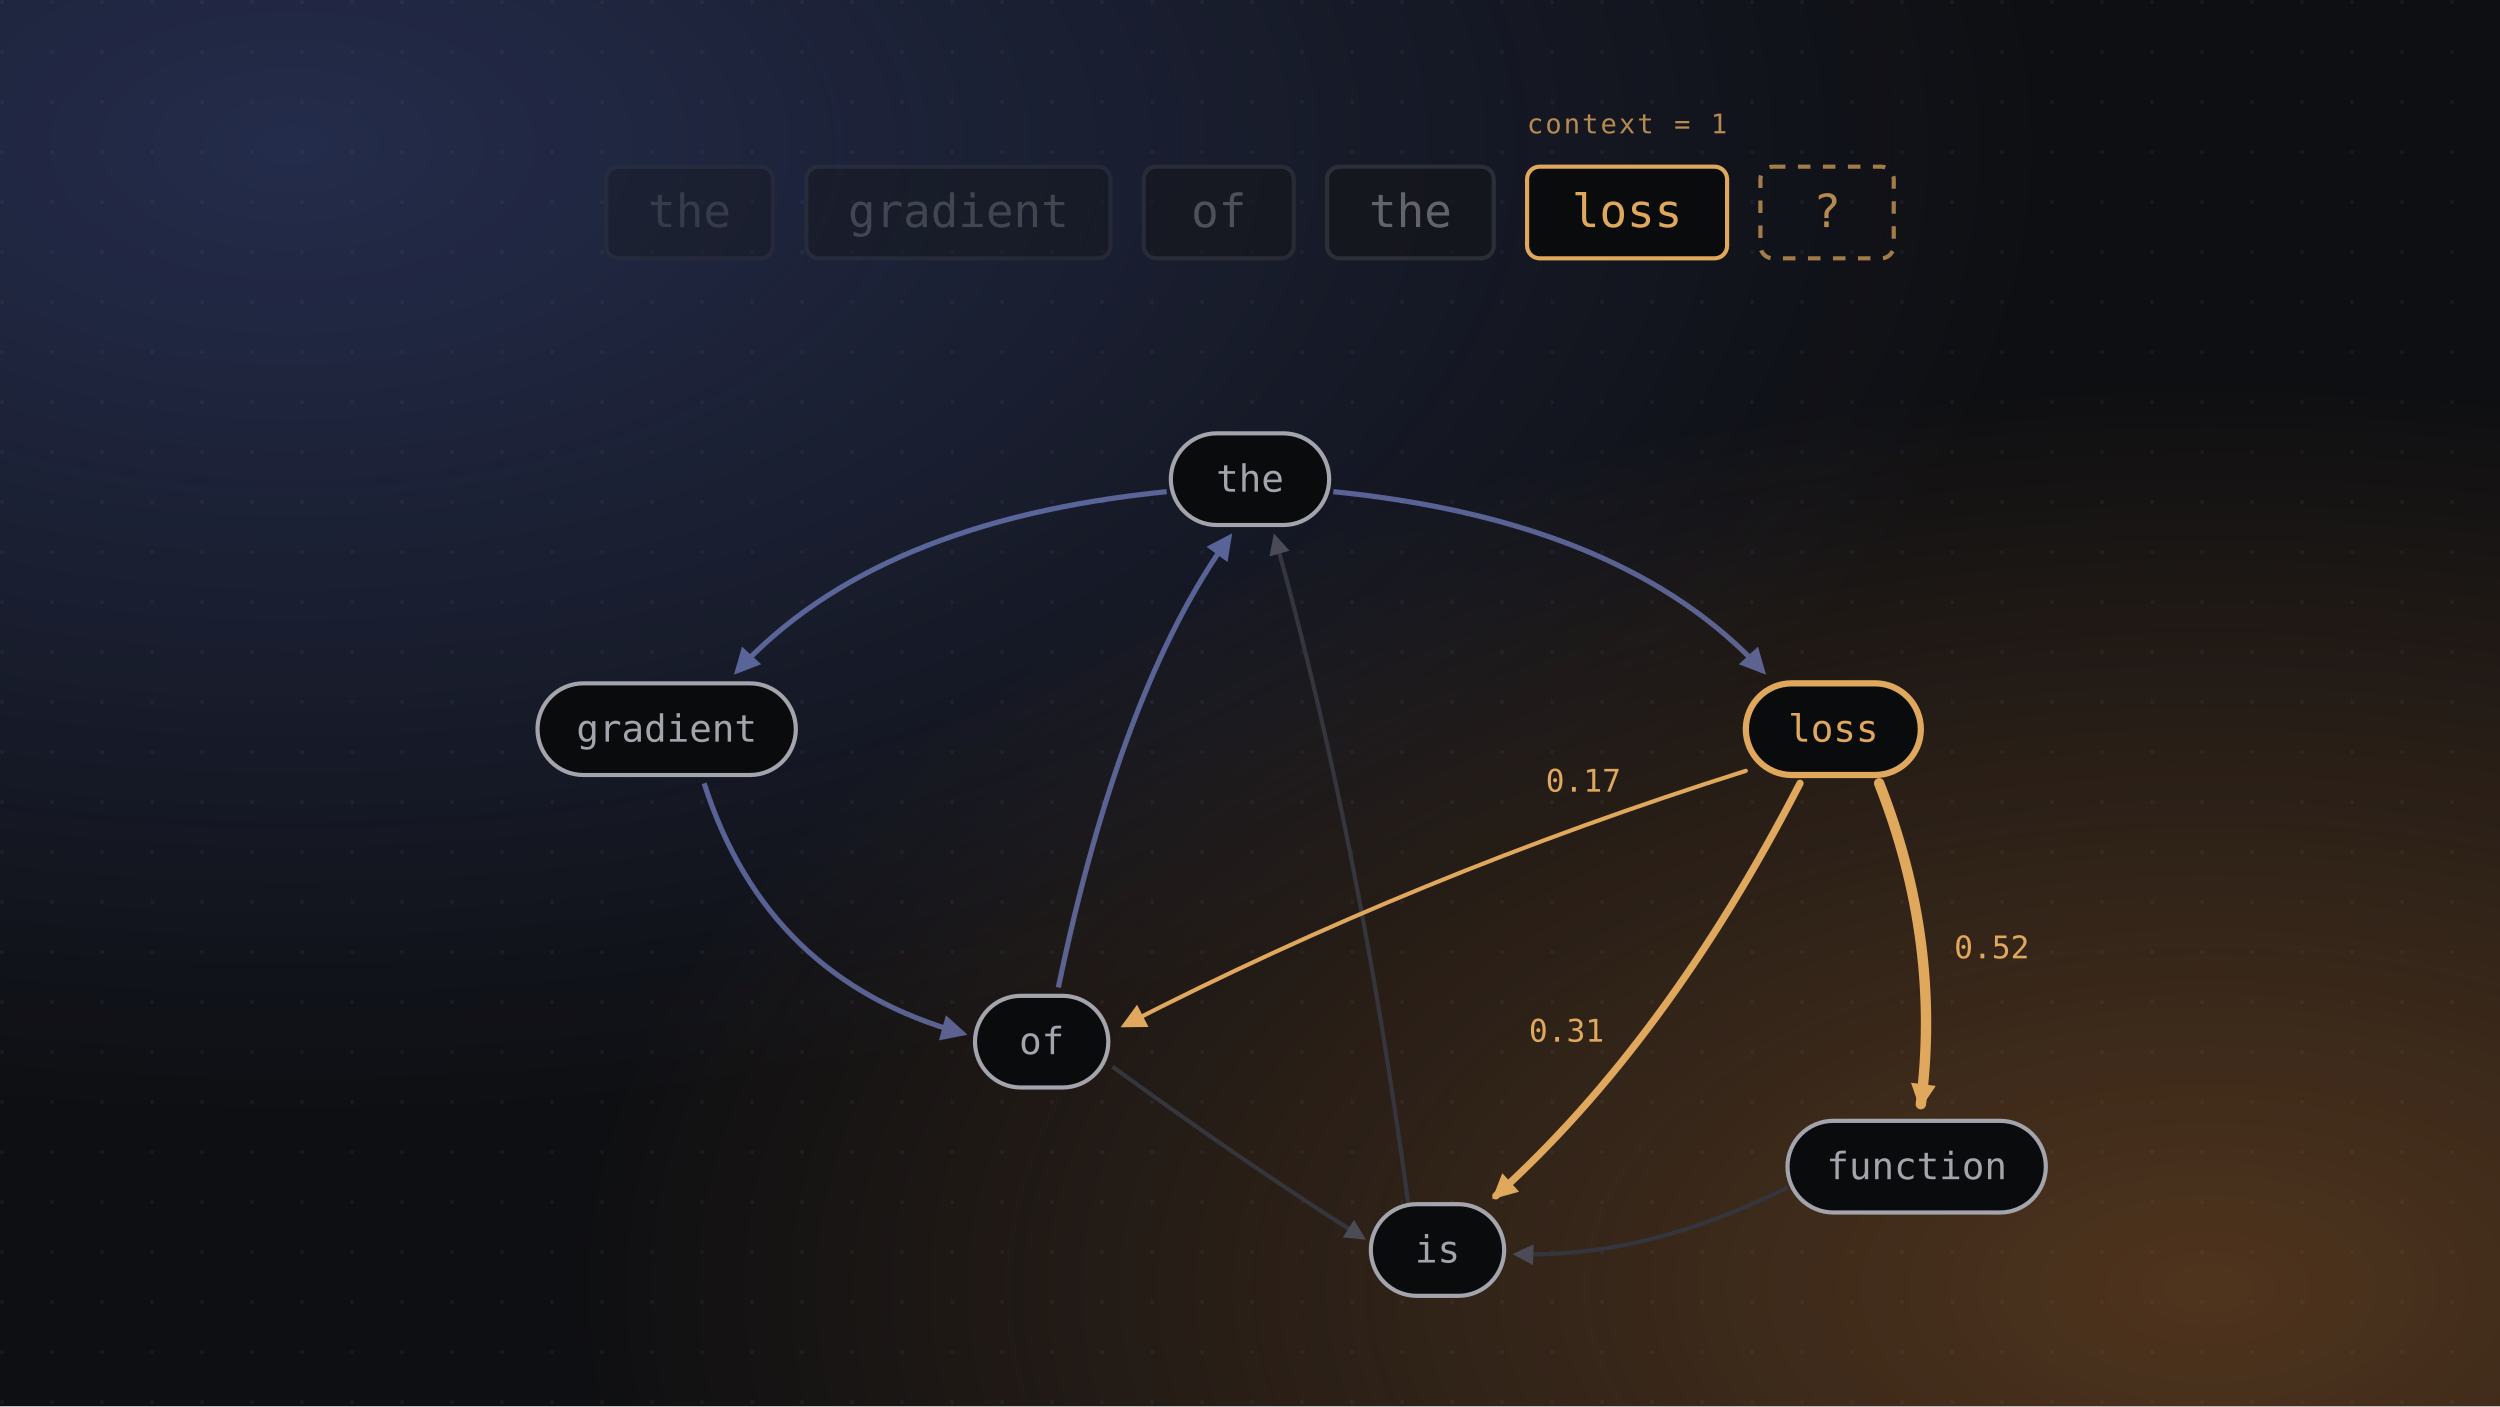
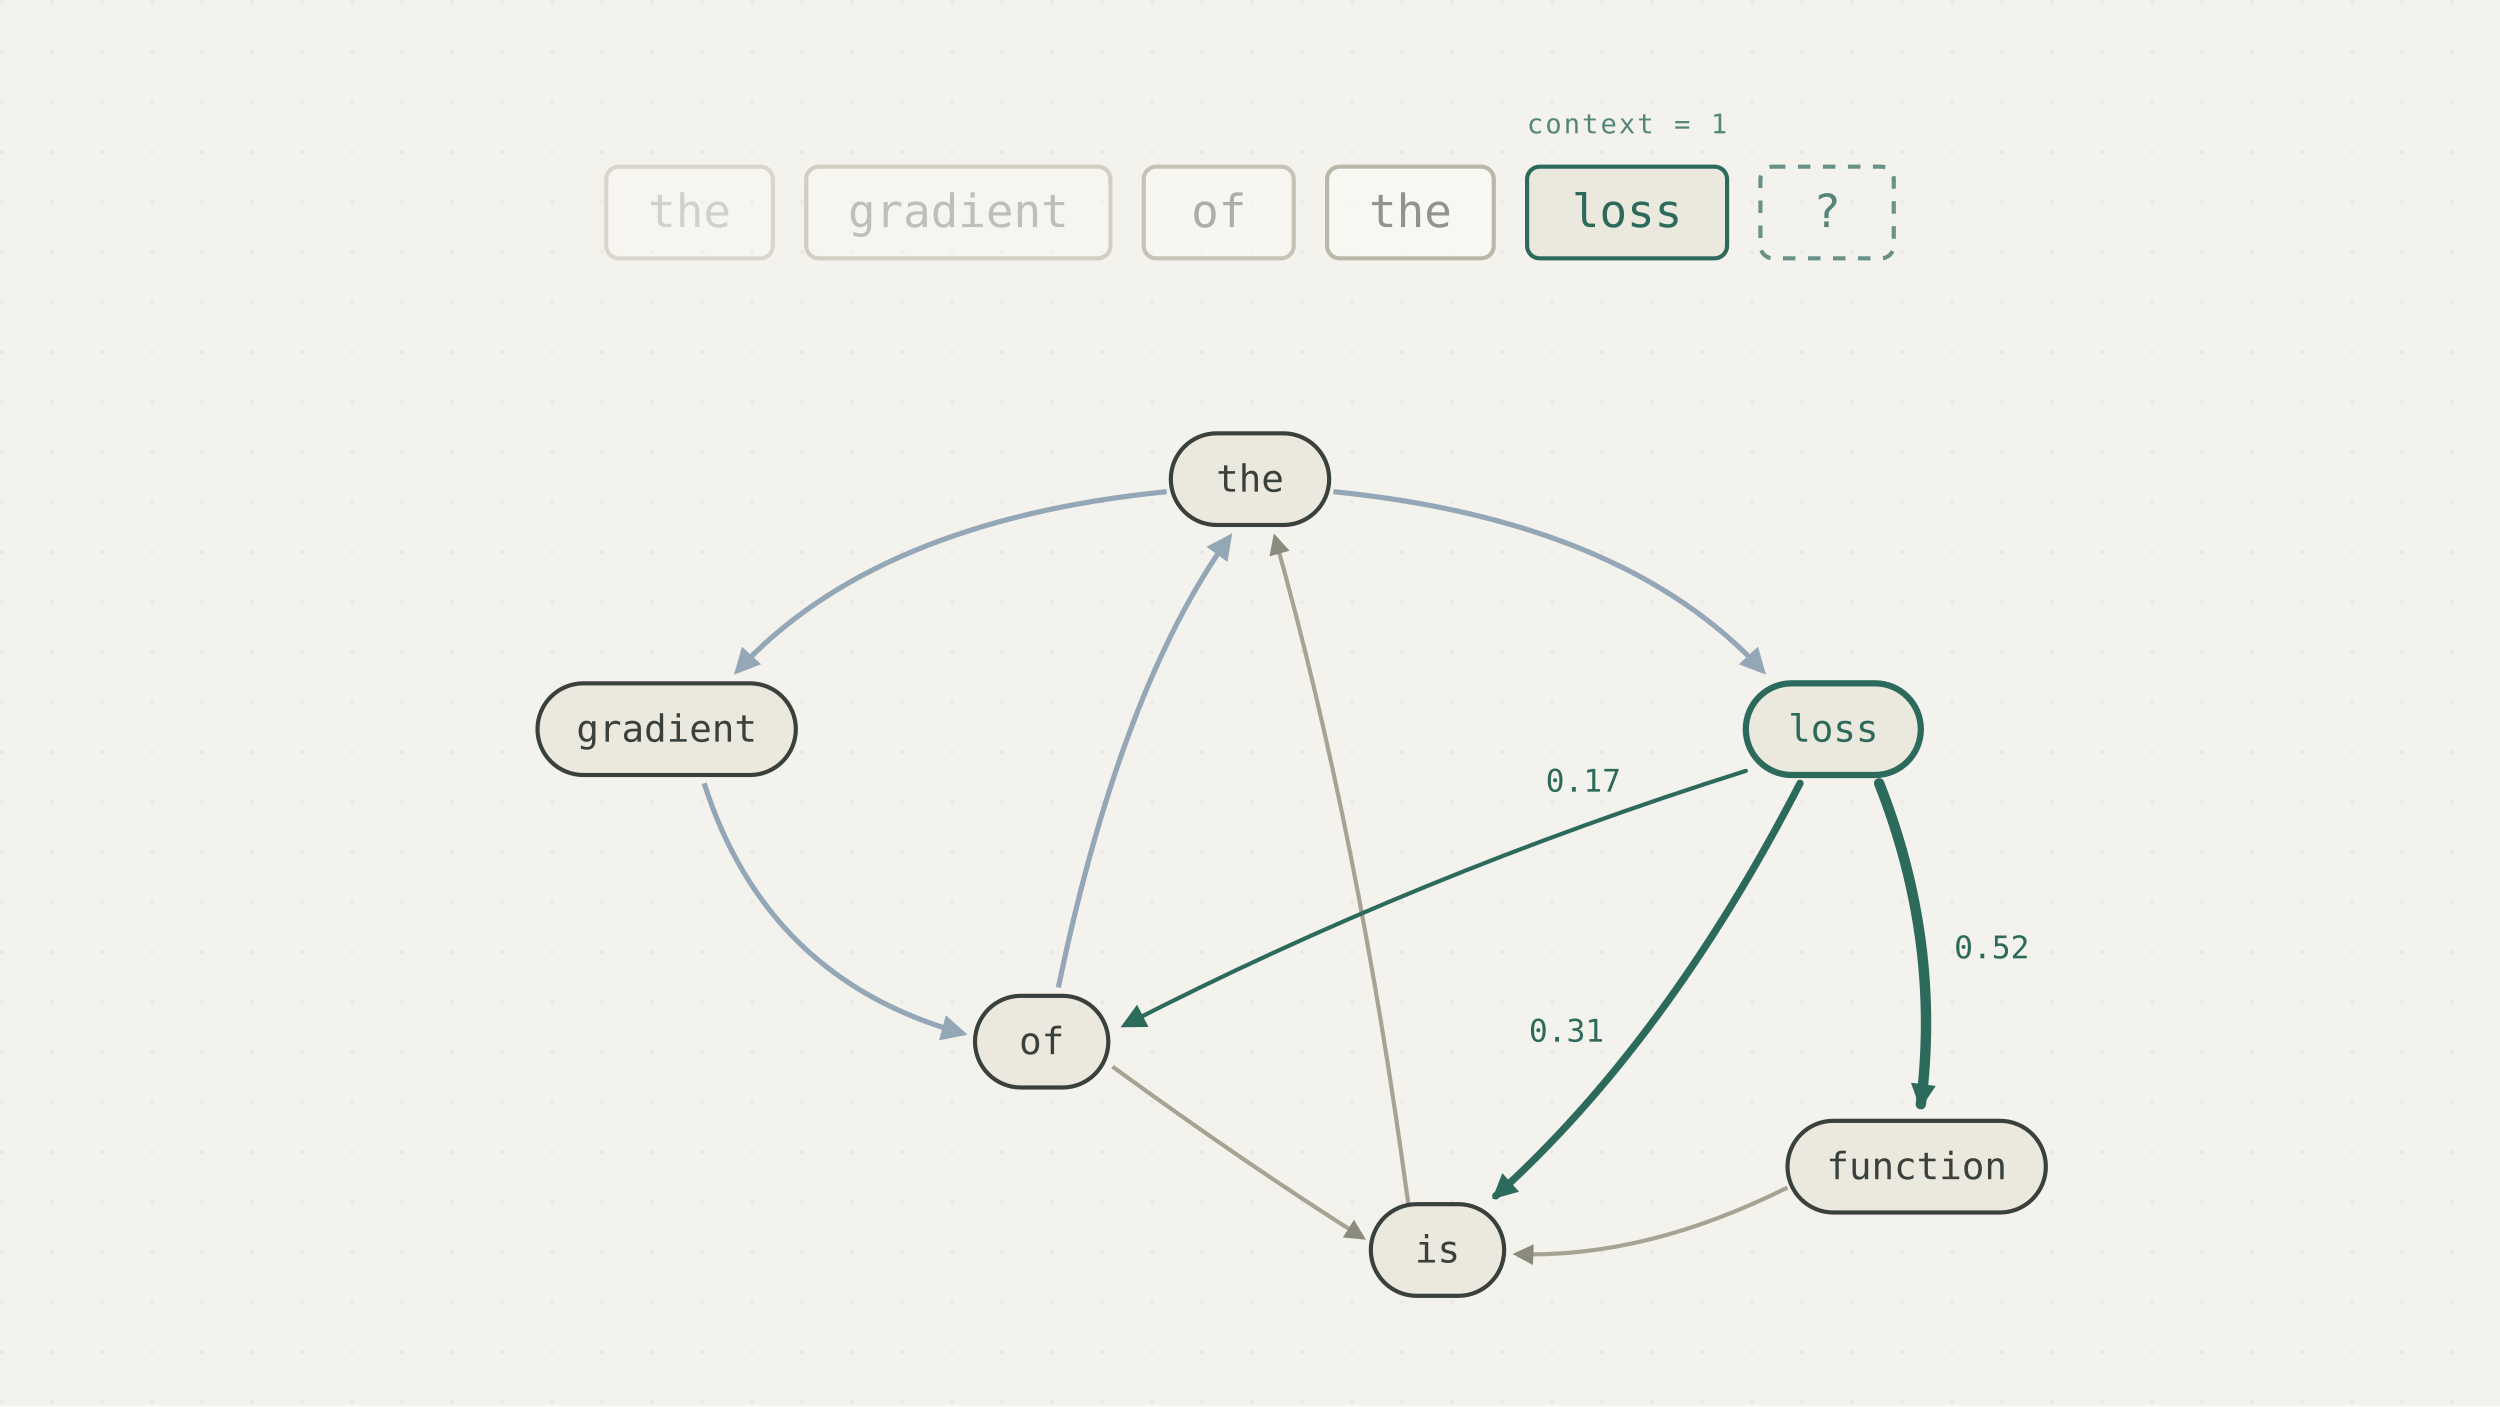
<svg xmlns="http://www.w3.org/2000/svg" viewBox="0 0 1200 675" width="1200" height="675" role="img" aria-label="A generated sentence where only the last word is lit, above a word graph whose weighted arrows give the probabilities of the next word">
  <defs>
    <radialGradient id="mkGlowA" cx="12%" cy="10%" r="70%">
-       <stop offset="0%" stop-color="#4a5fb0" stop-opacity="0.36" />
-       <stop offset="100%" stop-color="#4a5fb0" stop-opacity="0" />
+       <stop offset="0%" stop-color="#2f4a6b" stop-opacity="0.36" />
+       <stop offset="100%" stop-color="#2f4a6b" stop-opacity="0" />
    </radialGradient>
    <radialGradient id="mkGlowB" cx="88%" cy="92%" r="65%">
-       <stop offset="0%" stop-color="#b06c2e" stop-opacity="0.40" />
-       <stop offset="100%" stop-color="#b06c2e" stop-opacity="0" />
+       <stop offset="0%" stop-color="#1d4d42" stop-opacity="0.40" />
+       <stop offset="100%" stop-color="#1d4d42" stop-opacity="0" />
    </radialGradient>
    <pattern id="mkDots" width="24" height="24" patternUnits="userSpaceOnUse">
-       <circle cx="1" cy="1" r="1" fill="#f4f4f6" opacity="0.05" />
+       <circle cx="1" cy="1" r="1" fill="#1d211f" opacity="0.05" />
    </pattern>
    <marker id="mkArrowPast" viewBox="0 0 10 10" refX="8" refY="5" markerWidth="5" markerHeight="5" markerUnits="strokeWidth" orient="auto-start-reverse">
-       <path d="M0 0L10 5L0 10Z" fill="#8fa0f4" />
+       <path d="M0 0L10 5L0 10Z" fill="#46698c" />
    </marker>
    <marker id="mkArrowIdle" viewBox="0 0 10 10" refX="8" refY="5" markerWidth="5" markerHeight="5" markerUnits="strokeWidth" orient="auto-start-reverse">
-       <path d="M0 0L10 5L0 10Z" fill="#4a4b55" />
+       <path d="M0 0L10 5L0 10Z" fill="#8a8a7d" />
    </marker>
    <marker id="mkArrowNext" viewBox="0 0 10 10" refX="8" refY="5" markerWidth="12" markerHeight="12" markerUnits="userSpaceOnUse" orient="auto-start-reverse">
-       <path d="M0 0L10 5L0 10Z" fill="#e0a85c" />
+       <path d="M0 0L10 5L0 10Z" fill="#2c6a5c" />
    </marker>
  </defs>
-   <rect width="1200" height="675" fill="#0e0f12" />
+   <rect width="1200" height="675" fill="#f4f2ec" />
  <rect width="1200" height="675" fill="url(#mkDots)" />
-   <rect width="1200" height="675" fill="url(#mkGlowA)" />
-   <rect width="1200" height="675" fill="url(#mkGlowB)" />
  <g font-family="ui-monospace, Menlo, monospace" font-size="22" text-anchor="middle">
-     <g fill="#14161b" stroke="#34353d" stroke-width="2">
+     <g fill="#faf9f5" stroke="#a7a393" stroke-width="2">
      <rect x="291" y="80" width="80" height="44" rx="6" opacity="0.35" />
      <rect x="387" y="80" width="146" height="44" rx="6" opacity="0.45" />
      <rect x="549" y="80" width="72" height="44" rx="6" opacity="0.6" />
      <rect x="637" y="80" width="80" height="44" rx="6" opacity="0.75" />
    </g>
-     <text x="331" y="109" fill="#a3a4ac" opacity="0.2">the</text>
-     <text x="460" y="109" fill="#a3a4ac" opacity="0.3">gradient</text>
-     <text x="585" y="109" fill="#a3a4ac" opacity="0.4">of</text>
-     <text x="677" y="109" fill="#a3a4ac" opacity="0.55">the</text>
-     <rect x="733" y="80" width="96" height="44" rx="6" fill="#0a0b0d" stroke="#e0a85c" stroke-width="2" />
-     <text x="781" y="109" fill="#e0a85c">loss</text>
-     <rect x="845" y="80" width="64" height="44" rx="6" fill="none" stroke="#e0a85c" stroke-width="2" stroke-dasharray="6 6" opacity="0.7" />
-     <text x="877" y="109" fill="#e0a85c" opacity="0.8">?</text>
+     <text x="331" y="109" fill="#3a403c" opacity="0.2">the</text>
+     <text x="460" y="109" fill="#3a403c" opacity="0.3">gradient</text>
+     <text x="585" y="109" fill="#3a403c" opacity="0.4">of</text>
+     <text x="677" y="109" fill="#3a403c" opacity="0.55">the</text>
+     <rect x="733" y="80" width="96" height="44" rx="6" fill="#ebe8de" stroke="#2c6a5c" stroke-width="2" />
+     <text x="781" y="109" fill="#2c6a5c">loss</text>
+     <rect x="845" y="80" width="64" height="44" rx="6" fill="none" stroke="#2c6a5c" stroke-width="2" stroke-dasharray="6 6" opacity="0.7" />
+     <text x="877" y="109" fill="#2c6a5c" opacity="0.8">?</text>
  </g>
-   <text x="781" y="64" font-family="ui-monospace, Menlo, monospace" font-size="13" letter-spacing="1" text-anchor="middle" fill="#e0a85c" opacity="0.8">context = 1</text>
-   <g fill="none" stroke="#34353d" stroke-width="2" marker-end="url(#mkArrowIdle)">
+   <text x="781" y="64" font-family="ui-monospace, Menlo, monospace" font-size="13" letter-spacing="1" text-anchor="middle" fill="#2c6a5c" opacity="0.8">context = 1</text>
+   <g fill="none" stroke="#a7a393" stroke-width="2" marker-end="url(#mkArrowIdle)">
    <path d="M858 570Q790 604 728 602" />
    <path d="M676 578Q652 400 612 258" />
    <path d="M534 512Q600 560 654 594" />
  </g>
-   <g fill="none" stroke="#8fa0f4" stroke-width="2.5" opacity="0.55" marker-end="url(#mkArrowPast)">
+   <g fill="none" stroke="#46698c" stroke-width="2.5" opacity="0.55" marker-end="url(#mkArrowPast)">
    <path d="M560 236Q420 250 354 322" />
    <path d="M338 376Q368 470 462 496" />
    <path d="M508 474Q538 330 590 258" />
    <path d="M640 236Q780 250 846 322" />
  </g>
-   <g fill="none" stroke="#e0a85c" stroke-linecap="round" marker-end="url(#mkArrowNext)">
+   <g fill="none" stroke="#2c6a5c" stroke-linecap="round" marker-end="url(#mkArrowNext)">
    <path d="M902 376Q932 452 922 530" stroke-width="5" />
    <path d="M864 376Q800 500 718 574" stroke-width="3.5" />
    <path d="M838 370Q680 420 540 492" stroke-width="2" />
  </g>
-   <g font-family="ui-monospace, Menlo, monospace" font-size="15" fill="#e0a85c">
+   <g font-family="ui-monospace, Menlo, monospace" font-size="15" fill="#2c6a5c">
    <text x="938" y="460">0.52</text>
    <text x="770" y="500" text-anchor="end">0.31</text>
    <text x="760" y="380" text-anchor="middle">0.17</text>
  </g>
-   <g fill="#0a0b0d" stroke="#a3a4ac" stroke-width="2">
+   <g fill="#ebe8de" stroke="#3a403c" stroke-width="2">
    <rect x="562" y="208" width="76" height="44" rx="22" />
    <rect x="258" y="328" width="124" height="44" rx="22" />
    <rect x="468" y="478" width="64" height="44" rx="22" />
    <rect x="858" y="538" width="124" height="44" rx="22" />
    <rect x="658" y="578" width="64" height="44" rx="22" />
  </g>
-   <rect x="838" y="328" width="84" height="44" rx="22" fill="#0a0b0d" stroke="#e0a85c" stroke-width="3" />
-   <g font-family="ui-monospace, Menlo, monospace" font-size="18" text-anchor="middle" fill="#a3a4ac">
+   <rect x="838" y="328" width="84" height="44" rx="22" fill="#ebe8de" stroke="#2c6a5c" stroke-width="3" />
+   <g font-family="ui-monospace, Menlo, monospace" font-size="18" text-anchor="middle" fill="#3a403c">
    <text x="600" y="236">the</text>
    <text x="320" y="356">gradient</text>
    <text x="500" y="506">of</text>
    <text x="920" y="566">function</text>
    <text x="690" y="606">is</text>
-     <text x="880" y="356" fill="#e0a85c">loss</text>
+     <text x="880" y="356" fill="#2c6a5c">loss</text>
  </g>
</svg>
